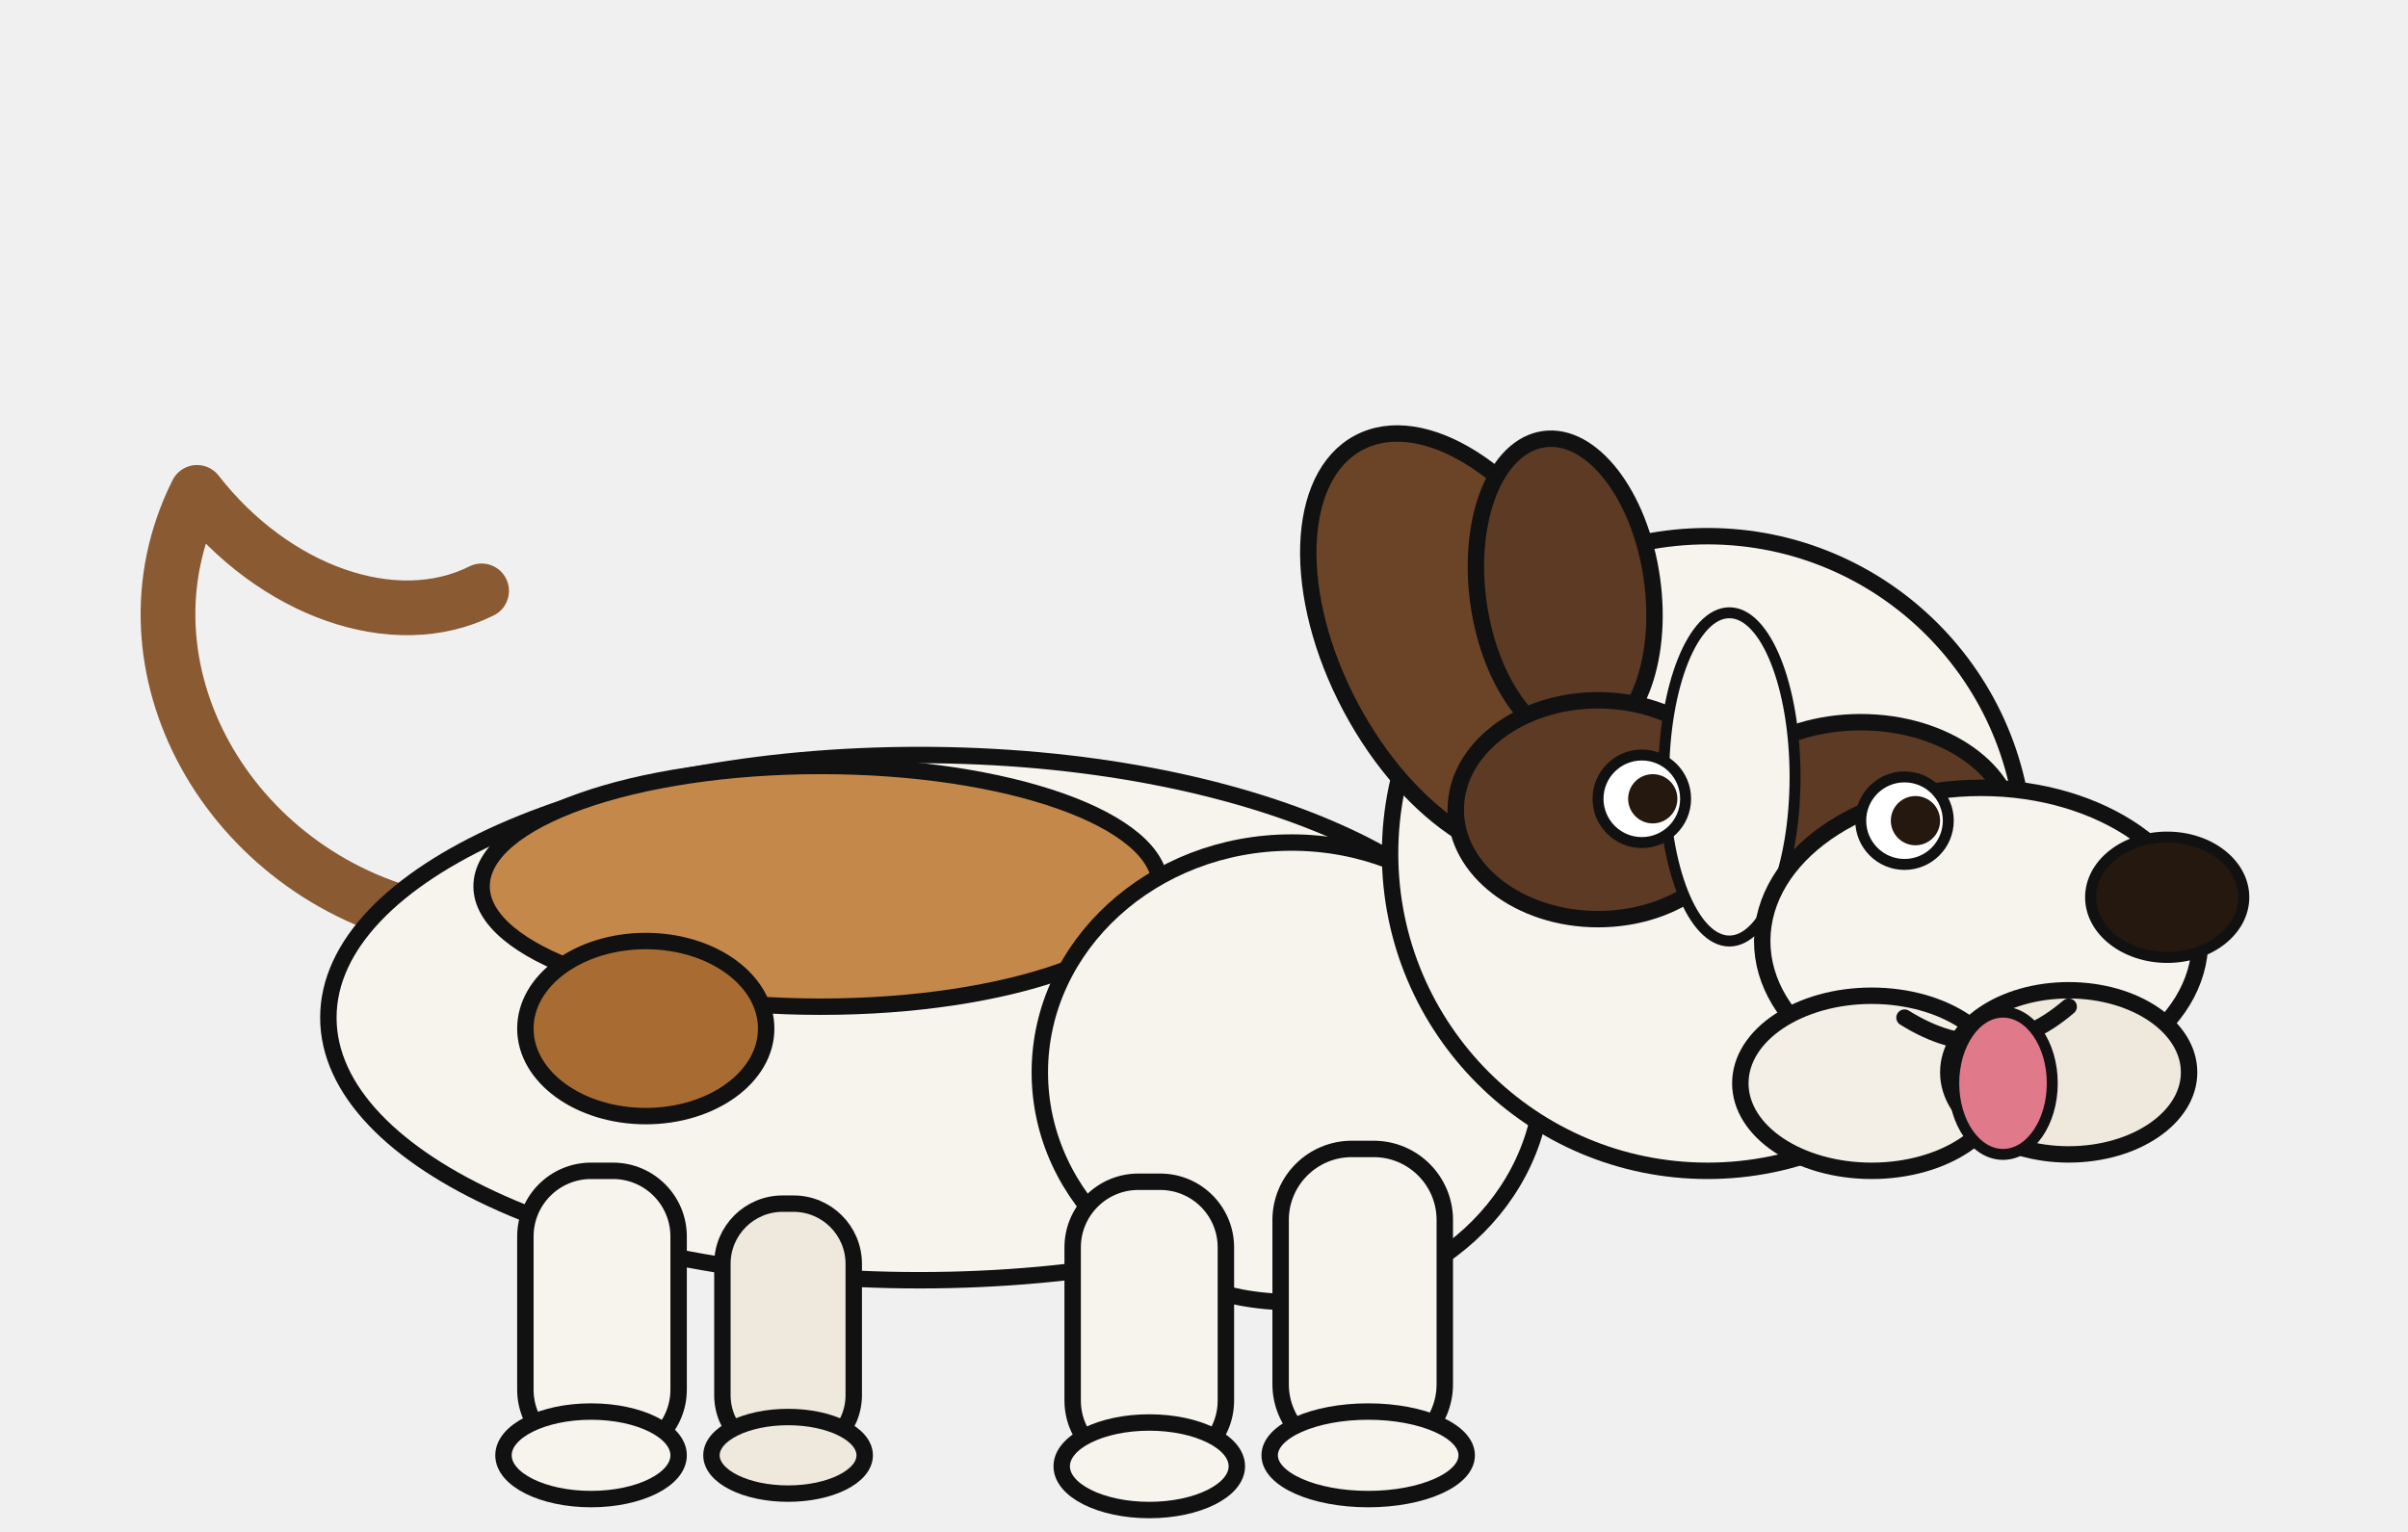
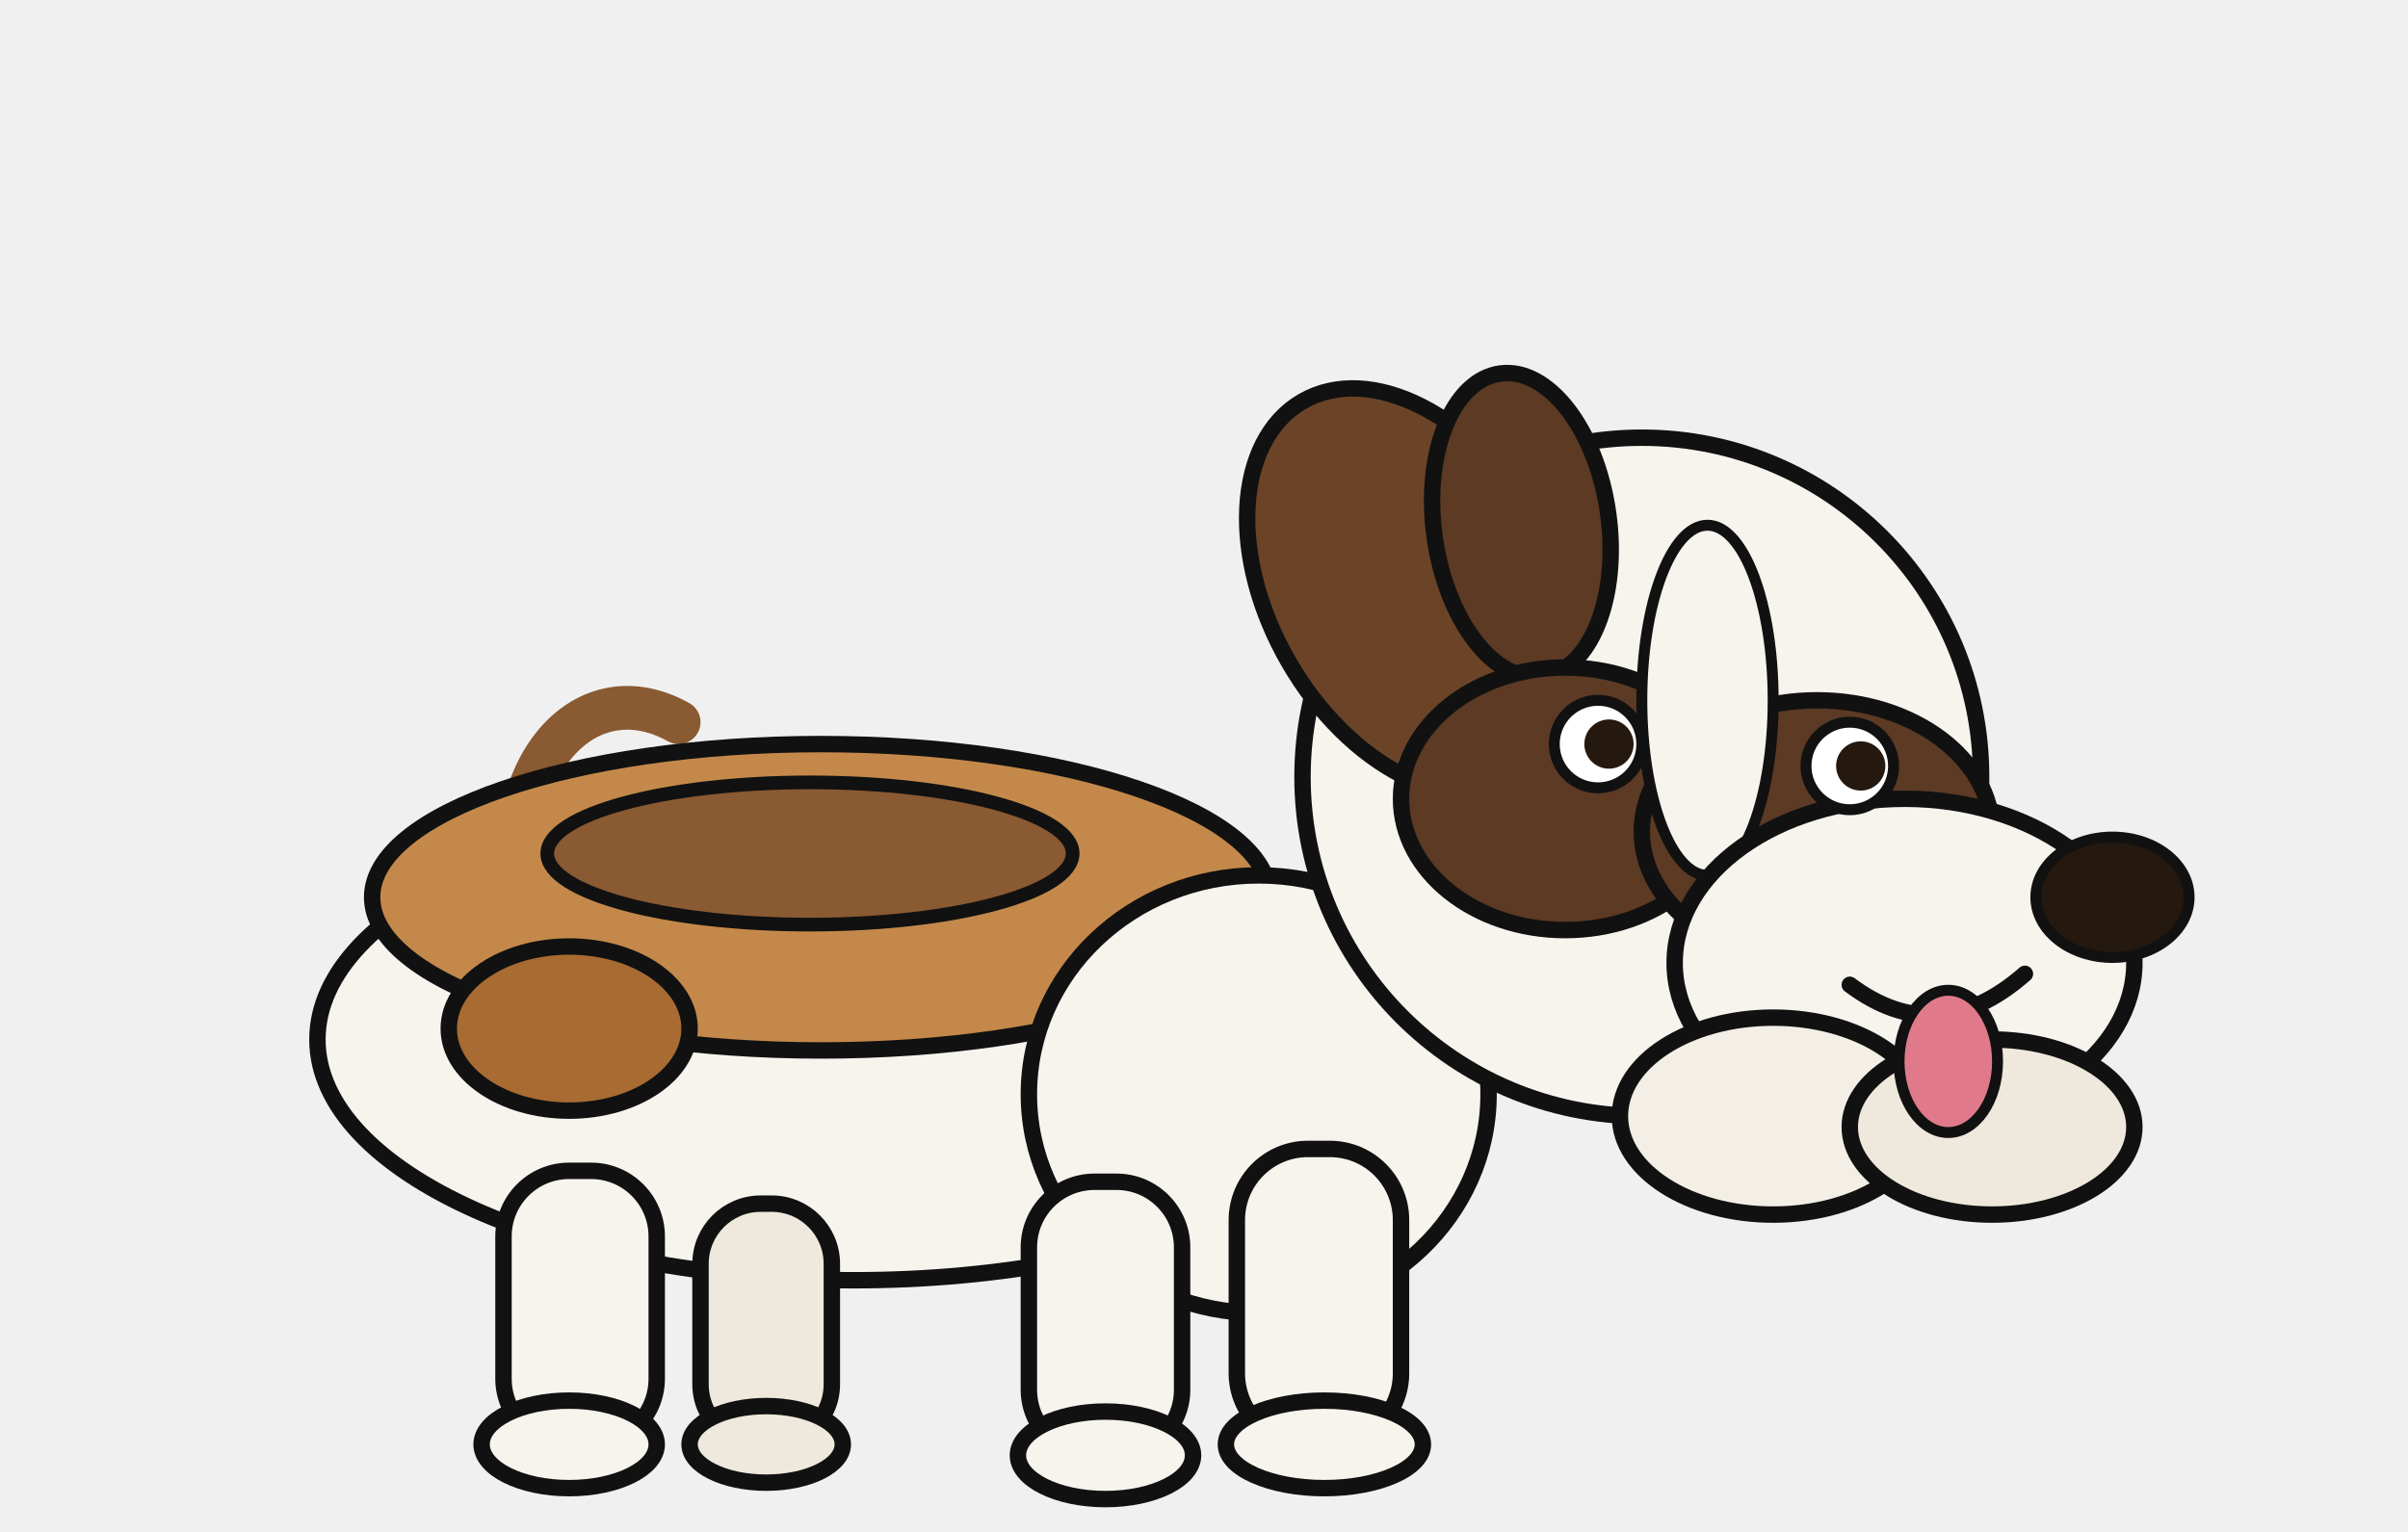
- <svg xmlns="http://www.w3.org/2000/svg" viewBox="0 0 440 280">
+ <svg xmlns="http://www.w3.org/2000/svg" width="440" height="280" viewBox="0 0 440 280">
  <g stroke="#111" stroke-linecap="round" stroke-linejoin="round">
-     <path fill="none" stroke="#8a5a32" stroke-width="10" d="M78 168c-36-8-58-46-42-78 14 18 36 26 52 18" />
-     <ellipse cx="168" cy="186" fill="#f7f4ee" stroke-width="3" rx="108" ry="48" />
-     <ellipse cx="150" cy="162" fill="#c4894a" stroke-width="3" rx="62" ry="22" />
-     <ellipse cx="118" cy="188" fill="#a86b32" stroke-width="3" rx="22" ry="16" />
-     <ellipse cx="236" cy="196" fill="#f7f4ee" stroke-width="3" rx="46" ry="42" />
-     <rect width="28" height="52" x="96" y="214" fill="#f7f4ee" stroke-width="3" rx="12" />
-     <rect width="24" height="46" x="132" y="220" fill="#efe8dc" stroke-width="3" rx="11" />
-     <rect width="28" height="52" x="196" y="216" fill="#f7f4ee" stroke-width="3" rx="12" />
-     <rect width="30" height="56" x="234" y="210" fill="#f7f4ee" stroke-width="3" rx="13" />
-     <ellipse cx="108" cy="266" fill="#f7f4ee" stroke-width="3" rx="16" ry="8" />
-     <ellipse cx="144" cy="266" fill="#efe8dc" stroke-width="3" rx="14" ry="7" />
-     <ellipse cx="210" cy="268" fill="#f7f4ee" stroke-width="3" rx="16" ry="8" />
-     <ellipse cx="250" cy="266" fill="#f7f4ee" stroke-width="3" rx="18" ry="8" />
-     <circle cx="312" cy="156" r="58" fill="#f7f4ee" stroke-width="3" />
-     <ellipse cx="268" cy="118" fill="#6b4428" stroke-width="3" rx="24" ry="42" transform="rotate(-28 268 118)" />
-     <ellipse cx="286" cy="108" fill="#5c3a24" stroke-width="3" rx="16" ry="28" transform="rotate(-8 286 108)" />
-     <ellipse cx="292" cy="148" fill="#5c3a24" stroke-width="3" rx="26" ry="20" />
-     <ellipse cx="340" cy="152" fill="#5c3a24" stroke-width="3" rx="28" ry="20" />
-     <ellipse cx="316" cy="142" fill="#f7f4ee" stroke-width="2" rx="12" ry="30" />
-     <ellipse cx="362" cy="172" fill="#f7f4ee" stroke-width="3" rx="40" ry="28" />
-     <ellipse cx="342" cy="198" fill="#f3efe6" stroke-width="3" rx="24" ry="16" />
-     <ellipse cx="378" cy="196" fill="#efe8dc" stroke-width="3" rx="22" ry="15" />
-     <ellipse cx="396" cy="164" fill="#24180f" stroke-width="2" rx="14" ry="11" />
-     <circle cx="300" cy="146" r="8" fill="#fff" stroke-width="2" />
-     <circle cx="302" cy="146" r="4.5" fill="#24180f" stroke="none" />
-     <circle cx="348" cy="150" r="8" fill="#fff" stroke-width="2" />
-     <circle cx="350" cy="150" r="4.5" fill="#24180f" stroke="none" />
-     <path fill="none" stroke-width="3" d="M348 186q16 10 30-2" />
-     <ellipse cx="366" cy="198" fill="#e07a8a" stroke-width="2" rx="9" ry="13" />
+     <path fill="none" stroke="#8a5a32" stroke-width="8" d="M96 168c-6-26 10-46 28-36" />
+     <ellipse cx="156" cy="190" rx="98" ry="44" fill="#f7f4ee" stroke-width="3" />
+     <ellipse cx="150" cy="164" rx="82" ry="28" fill="#c4894a" stroke-width="3" />
+     <ellipse cx="148" cy="156" rx="48" ry="13" fill="#8a5a32" stroke-width="2.5" />
+     <ellipse cx="104" cy="188" rx="22" ry="15" fill="#a86b32" stroke-width="3" />
+     <ellipse cx="230" cy="200" rx="42" ry="40" fill="#f7f4ee" stroke-width="3" />
+     <rect x="92" y="214" width="28" height="50" rx="12" fill="#f7f4ee" stroke-width="3" />
+     <rect x="128" y="220" width="24" height="44" rx="11" fill="#efe8dc" stroke-width="3" />
+     <rect x="188" y="216" width="28" height="50" rx="12" fill="#f7f4ee" stroke-width="3" />
+     <rect x="226" y="210" width="30" height="54" rx="13" fill="#f7f4ee" stroke-width="3" />
+     <ellipse cx="104" cy="264" rx="16" ry="8" fill="#f7f4ee" stroke-width="3" />
+     <ellipse cx="140" cy="264" rx="14" ry="7" fill="#efe8dc" stroke-width="3" />
+     <ellipse cx="202" cy="266" rx="16" ry="8" fill="#f7f4ee" stroke-width="3" />
+     <ellipse cx="242" cy="264" rx="18" ry="8" fill="#f7f4ee" stroke-width="3" />
+     <circle cx="300" cy="142" r="62" fill="#f7f4ee" stroke-width="3" />
+     <ellipse cx="258" cy="108" rx="26" ry="40" transform="rotate(-30 258 108)" fill="#6b4428" stroke-width="3" />
+     <ellipse cx="278" cy="96" rx="16" ry="28" transform="rotate(-8 278 96)" fill="#5c3a24" stroke-width="3" />
+     <ellipse cx="286" cy="146" rx="30" ry="24" fill="#5c3a24" stroke-width="3" />
+     <ellipse cx="332" cy="152" rx="32" ry="24" fill="#5c3a24" stroke-width="3" />
+     <ellipse cx="312" cy="128" rx="12" ry="32" fill="#f7f4ee" stroke-width="2" />
+     <ellipse cx="348" cy="176" rx="42" ry="30" fill="#f7f4ee" stroke-width="3" />
+     <ellipse cx="324" cy="204" rx="28" ry="18" fill="#f3efe6" stroke-width="3" />
+     <ellipse cx="364" cy="206" rx="26" ry="16" fill="#efe8dc" stroke-width="3" />
+     <ellipse cx="386" cy="164" rx="14" ry="11" fill="#24180f" stroke-width="2" />
+     <circle cx="292" cy="136" r="8" fill="#fff" stroke-width="2" />
+     <circle cx="294" cy="136" r="4.5" fill="#24180f" stroke="none" />
+     <circle cx="338" cy="140" r="8" fill="#fff" stroke-width="2" />
+     <circle cx="340" cy="140" r="4.5" fill="#24180f" stroke="none" />
+     <path fill="none" stroke-width="3" d="M338 180q16 12 32-2" />
+     <ellipse cx="356" cy="194" rx="9" ry="13" fill="#e07a8a" stroke-width="2" />
  </g>
</svg>
